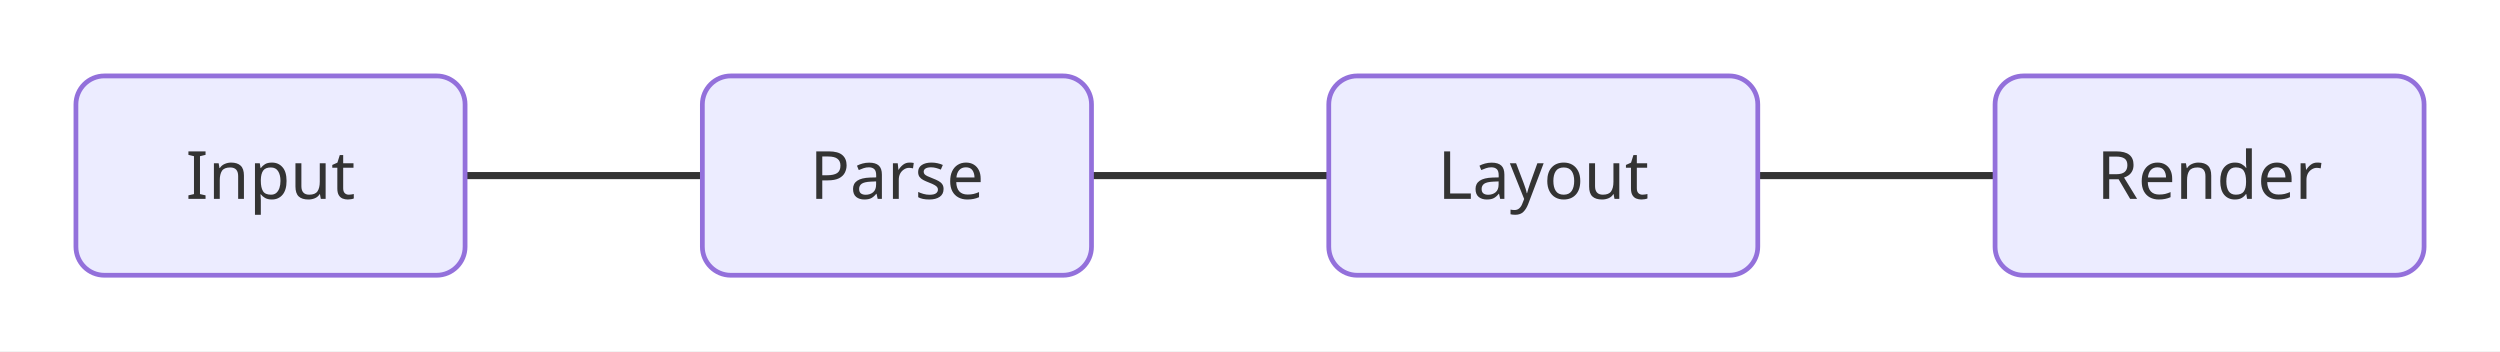
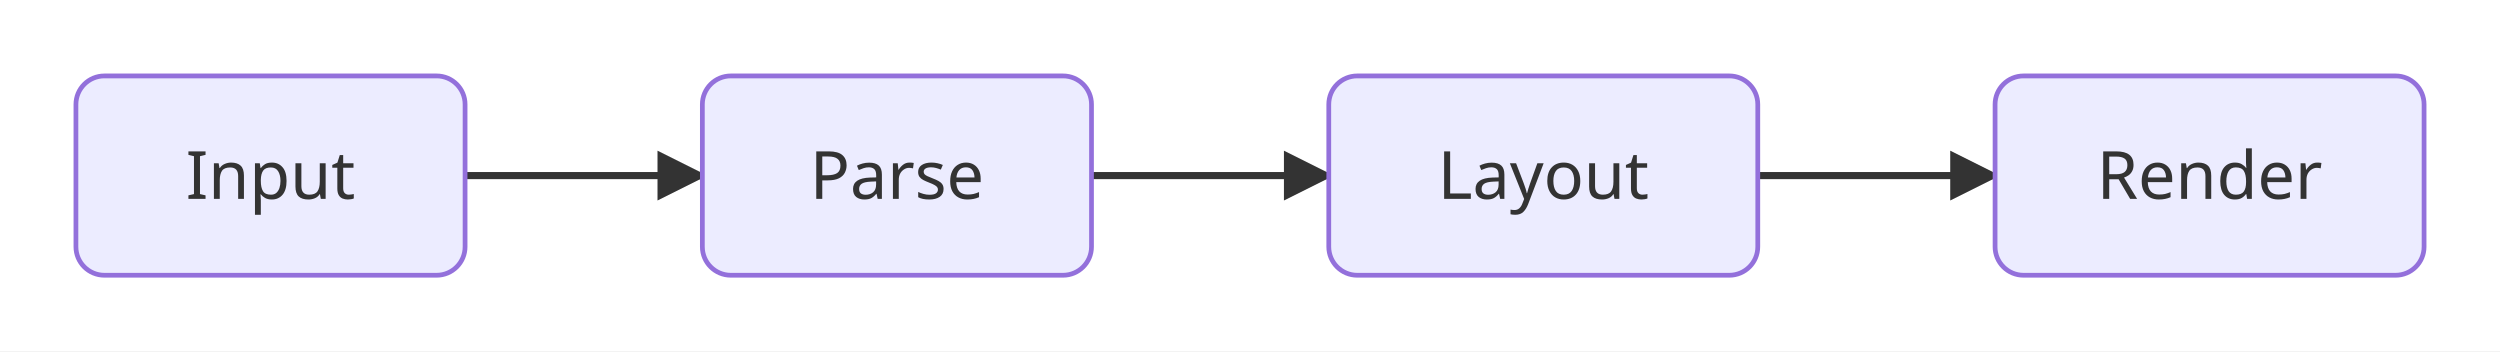
<svg xmlns="http://www.w3.org/2000/svg" width="526.8" height="74" viewBox="0 0 526.8 74" font-family="sans-serif" font-size="14">
  <defs>
    <marker id="arrow" viewBox="0 0 10 10" refX="9" refY="5" markerWidth="7" markerHeight="7" orient="auto-start-reverse">
      <path d="M0,0 L10,5 L0,10 z" fill="#333333" />
    </marker>
  </defs>
  <rect width="100%" height="100%" fill="#ffffff" />
  <g transform="translate(16,16)">
-     <path d="M41,21 L173,21" fill="none" stroke="#333333" stroke-width="1.5" marker-end="url(#arrow)" />
-     <path d="M173,21 L309.2,21" fill="none" stroke="#333333" stroke-width="1.5" marker-end="url(#arrow)" />
-     <path d="M309.2,21 L449.6,21" fill="none" stroke="#333333" stroke-width="1.5" marker-end="url(#arrow)" />
+     <path d="M82,21 L132,21" fill="none" stroke="#333333" stroke-width="1.5" marker-end="url(#arrow)" />
+     <path d="M214,21 L264,21" fill="none" stroke="#333333" stroke-width="1.5" marker-end="url(#arrow)" />
+     <path d="M354.4,21 L404.4,21" fill="none" stroke="#333333" stroke-width="1.5" marker-end="url(#arrow)" />
    <rect x="0" y="0" width="82" height="42" rx="6" fill="#ECECFF" stroke="#9370DB" />
    <text x="41" y="25.9" fill="#333333" text-anchor="middle">Input</text>
    <rect x="132" y="0" width="82" height="42" rx="6" fill="#ECECFF" stroke="#9370DB" />
    <text x="173" y="25.9" fill="#333333" text-anchor="middle">Parse</text>
    <rect x="264" y="0" width="90.4" height="42" rx="6" fill="#ECECFF" stroke="#9370DB" />
    <text x="309.2" y="25.9" fill="#333333" text-anchor="middle">Layout</text>
    <rect x="404.4" y="0" width="90.4" height="42" rx="6" fill="#ECECFF" stroke="#9370DB" />
    <text x="449.6" y="25.9" fill="#333333" text-anchor="middle">Render</text>
  </g>
</svg>
